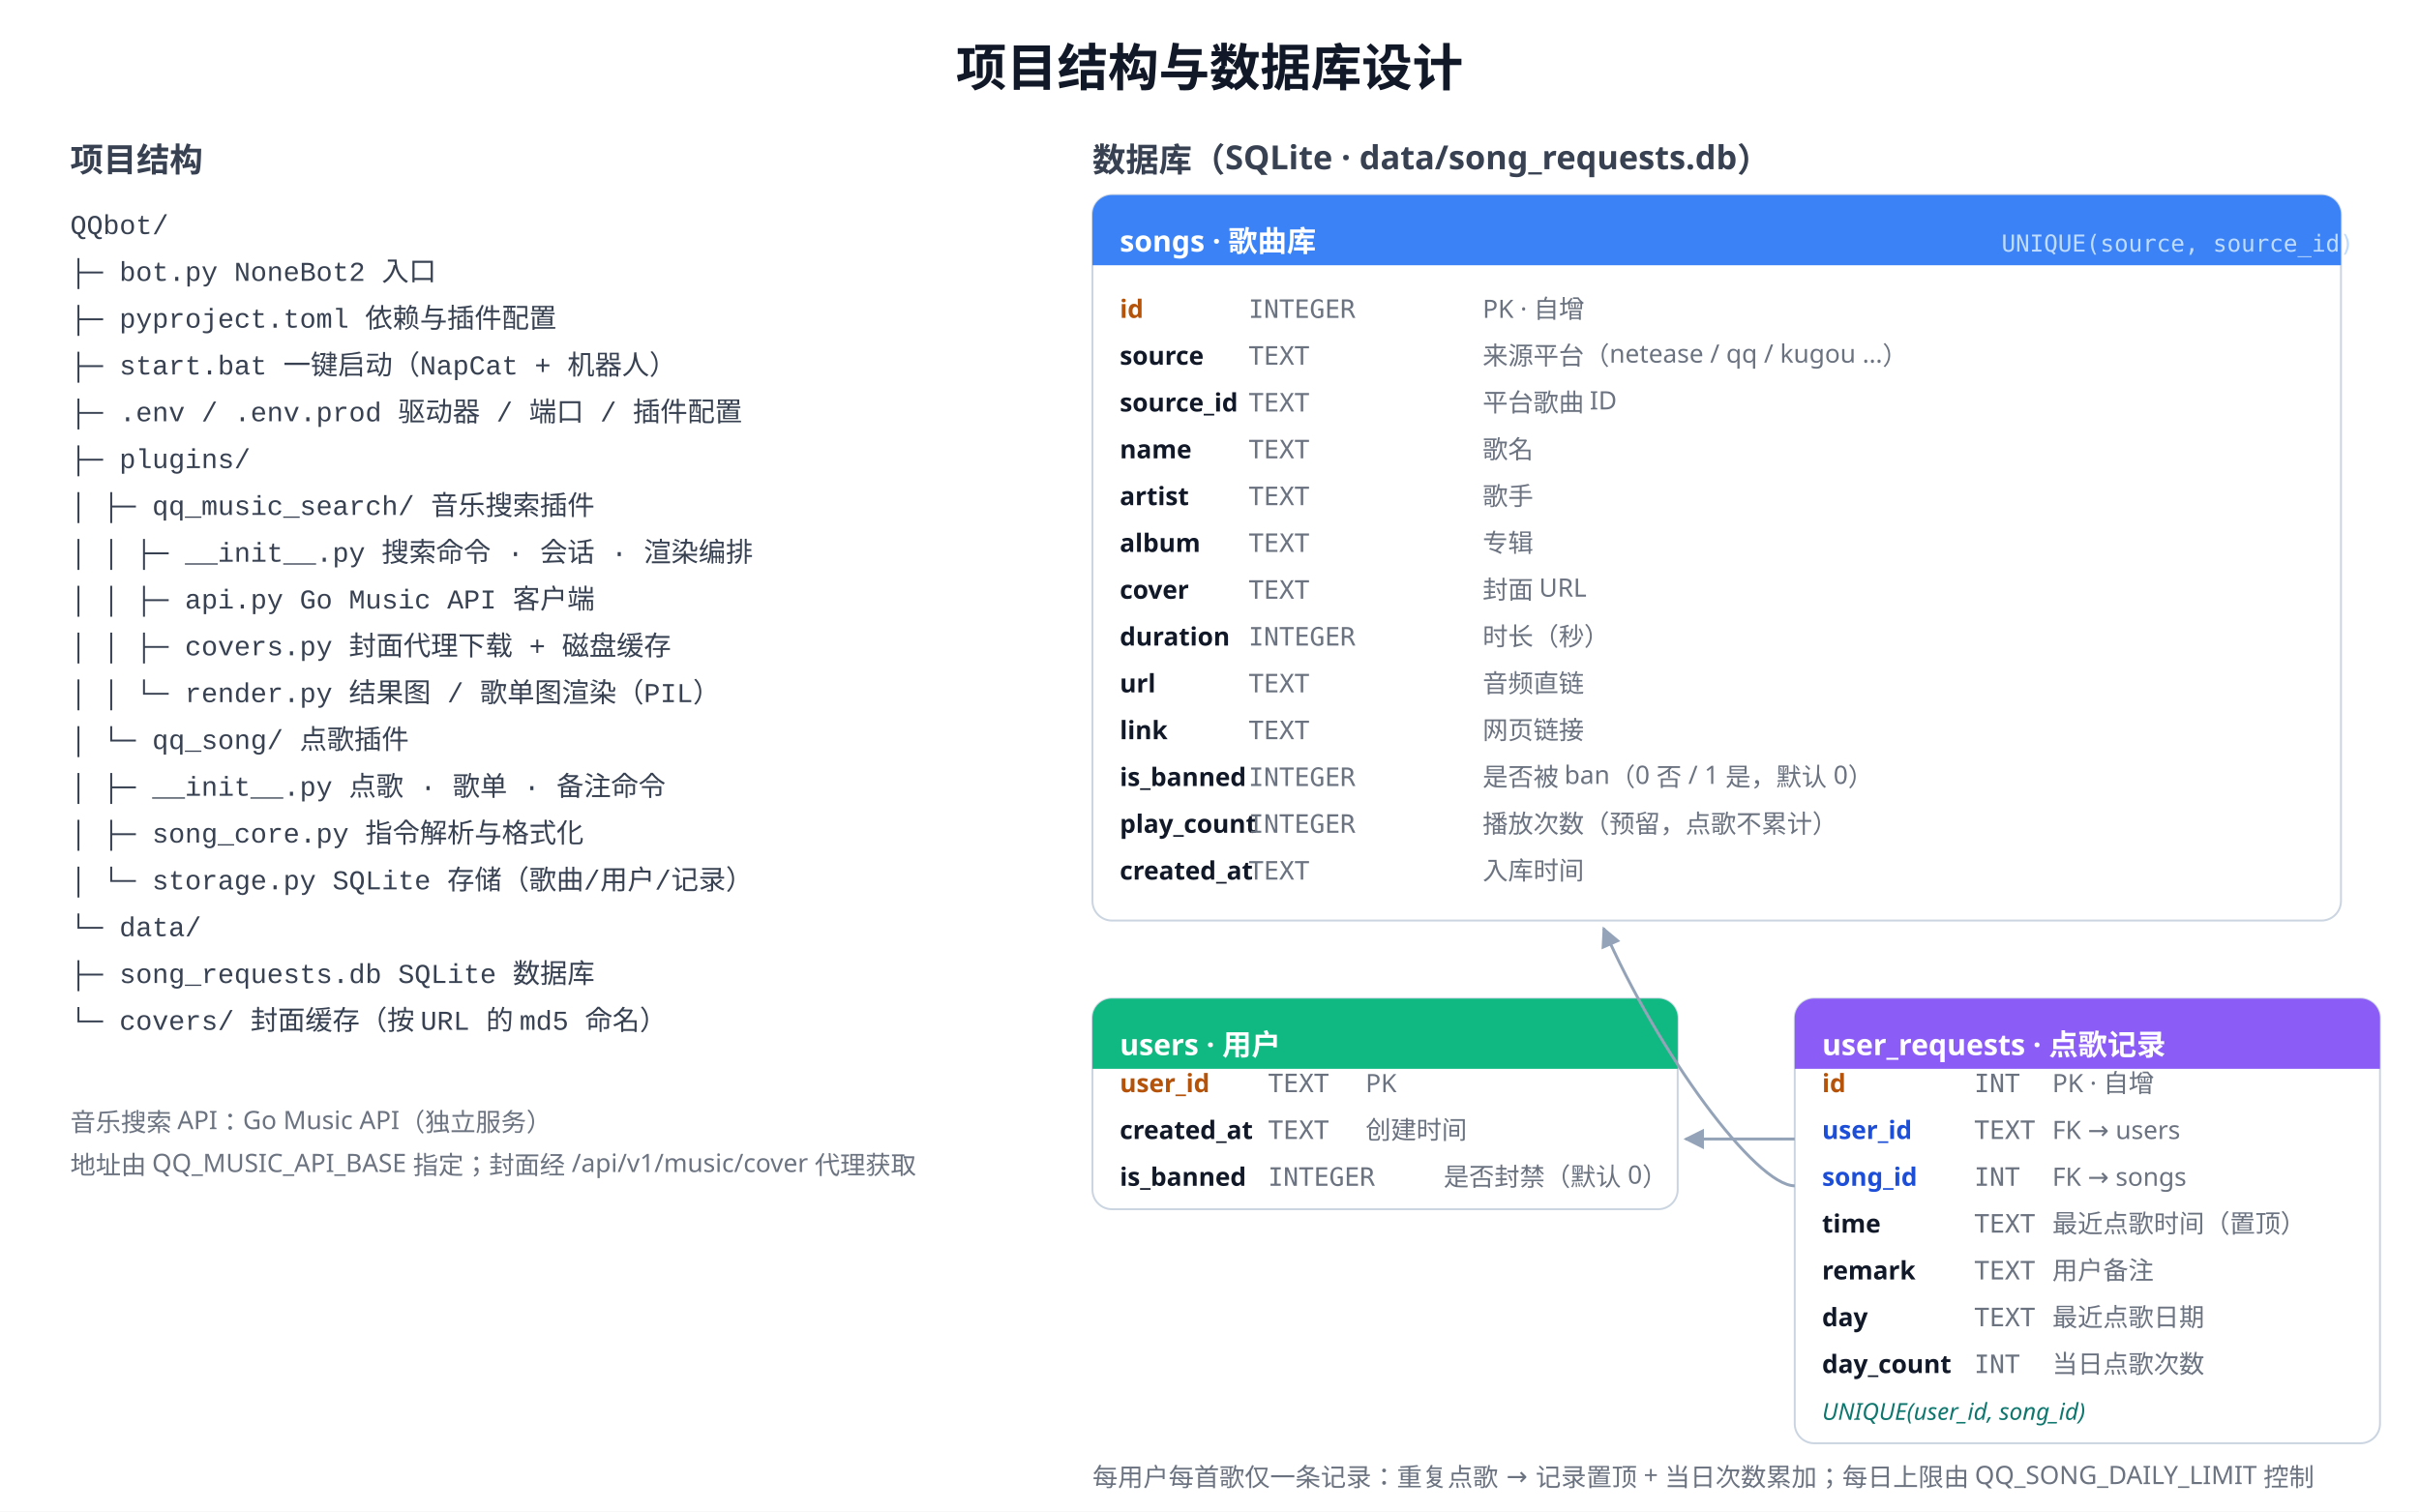
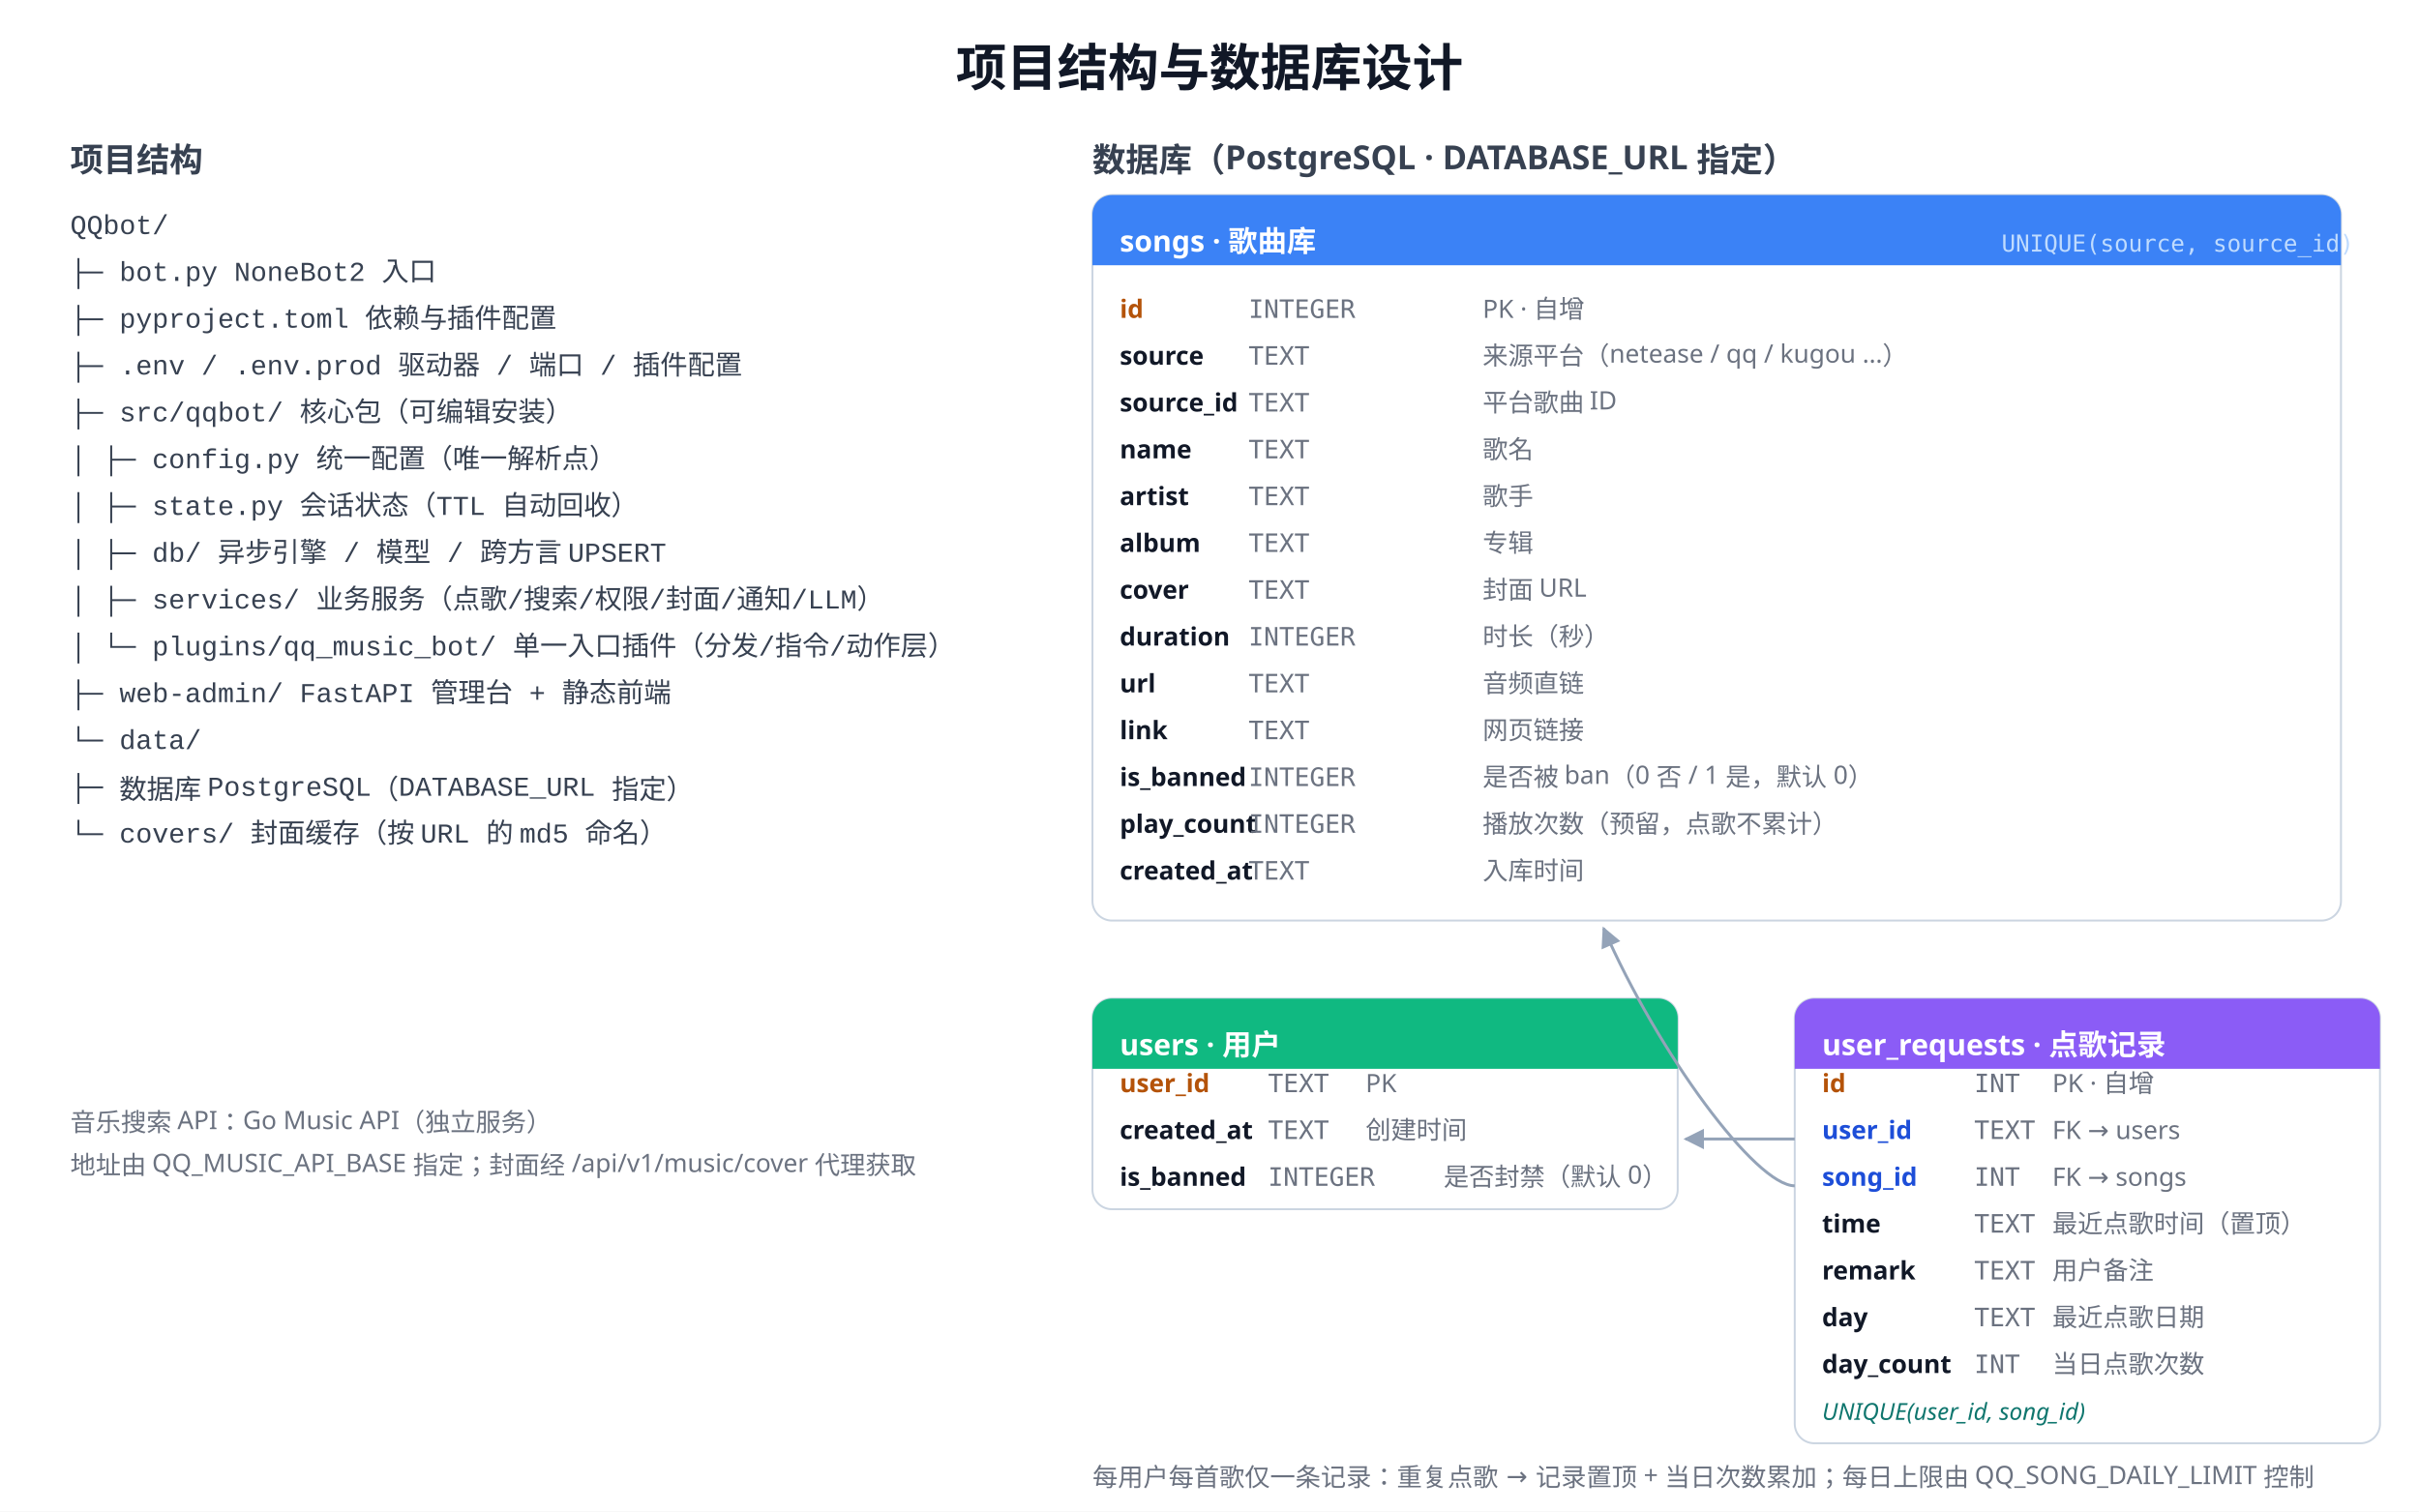
<svg xmlns="http://www.w3.org/2000/svg" width="1240" height="775" viewBox="0 0 1240 775">
  <defs>
    <marker id="arrow" viewBox="0 0 10 10" refX="9" refY="5" markerWidth="7" markerHeight="7" orient="auto-start-reverse">
      <path d="M 0 0 L 10 5 L 0 10 z" fill="#94a3b8" />
    </marker>
  </defs>
  <rect width="1240" height="775" fill="#ffffff" />
  <text x="620" y="44" text-anchor="middle" font-size="26" font-weight="700" fill="#111827" font-family="'Noto Sans SC','PingFang SC','Microsoft YaHei',sans-serif">项目结构与数据库设计</text>
  <text x="36" y="88" font-size="17" font-weight="700" fill="#374151" font-family="'Noto Sans SC','PingFang SC','Microsoft YaHei',sans-serif">项目结构</text>
  <text x="36" y="120" font-size="14" fill="#374151" font-family="ui-monospace,SFMono-Regular,Consolas,'Liberation Mono',monospace">
    <tspan x="36" dy="0">QQbot/</tspan>
    <tspan x="36" dy="24">├─ bot.py                  NoneBot2 入口</tspan>
    <tspan x="36" dy="24">├─ pyproject.toml          依赖与插件配置</tspan>
-     <tspan x="36" dy="24">├─ start.bat               一键启动（NapCat + 机器人）</tspan>
    <tspan x="36" dy="24">├─ .env / .env.prod        驱动器 / 端口 / 插件配置</tspan>
-     <tspan x="36" dy="24">├─ plugins/</tspan>
-     <tspan x="36" dy="24">│  ├─ qq_music_search/     音乐搜索插件</tspan>
-     <tspan x="36" dy="24">│  │  ├─ __init__.py       搜索命令 · 会话 · 渲染编排</tspan>
-     <tspan x="36" dy="24">│  │  ├─ api.py            Go Music API 客户端</tspan>
-     <tspan x="36" dy="24">│  │  ├─ covers.py         封面代理下载 + 磁盘缓存</tspan>
-     <tspan x="36" dy="24">│  │  └─ render.py         结果图 / 歌单图渲染（PIL）</tspan>
-     <tspan x="36" dy="24">│  └─ qq_song/             点歌插件</tspan>
-     <tspan x="36" dy="24">│     ├─ __init__.py       点歌 · 歌单 · 备注命令</tspan>
-     <tspan x="36" dy="24">│     ├─ song_core.py      指令解析与格式化</tspan>
-     <tspan x="36" dy="24">│     └─ storage.py        SQLite 存储（歌曲/用户/记录）</tspan>
+     <tspan x="36" dy="24">├─ src/qqbot/              核心包（可编辑安装）</tspan>
+     <tspan x="36" dy="24">│  ├─ config.py            统一配置（唯一解析点）</tspan>
+     <tspan x="36" dy="24">│  ├─ state.py             会话状态（TTL 自动回收）</tspan>
+     <tspan x="36" dy="24">│  ├─ db/                  异步引擎 / 模型 / 跨方言 UPSERT</tspan>
+     <tspan x="36" dy="24">│  ├─ services/            业务服务（点歌/搜索/权限/封面/通知/LLM）</tspan>
+     <tspan x="36" dy="24">│  └─ plugins/qq_music_bot/ 单一入口插件（分发/指令/动作层）</tspan>
+     <tspan x="36" dy="24">├─ web-admin/              FastAPI 管理台 + 静态前端</tspan>
    <tspan x="36" dy="24">└─ data/</tspan>
-     <tspan x="36" dy="24">   ├─ song_requests.db     SQLite 数据库</tspan>
+     <tspan x="36" dy="24">   ├─ 数据库                 PostgreSQL（DATABASE_URL 指定）</tspan>
    <tspan x="36" dy="24">   └─ covers/              封面缓存（按 URL 的 md5 命名）</tspan>
  </text>
  <text x="36" y="580" font-size="13" fill="#6b7280" font-family="'Noto Sans SC','PingFang SC','Microsoft YaHei',sans-serif">音乐搜索 API：Go Music API（独立服务）</text>
  <text x="36" y="602" font-size="13" fill="#6b7280" font-family="'Noto Sans SC','PingFang SC','Microsoft YaHei',sans-serif">地址由 QQ_MUSIC_API_BASE 指定；封面经 /api/v1/music/cover 代理获取</text>
-   <text x="560" y="88" font-size="17" font-weight="700" fill="#374151" font-family="'Noto Sans SC','PingFang SC','Microsoft YaHei',sans-serif">数据库（SQLite · data/song_requests.db）</text>
+   <text x="560" y="88" font-size="17" font-weight="700" fill="#374151" font-family="'Noto Sans SC','PingFang SC','Microsoft YaHei',sans-serif">数据库（PostgreSQL · DATABASE_URL 指定）</text>
  <g>
    <rect x="560" y="100" width="640" height="372" rx="10" fill="#ffffff" stroke="#cbd5e1" />
    <path d="M560 110 a10 10 0 0 1 10 -10 h620 a10 10 0 0 1 10 10 v26 h-640 z" fill="#3b82f6" />
    <text x="574" y="129" font-size="15" font-weight="700" fill="#ffffff" font-family="'Noto Sans SC','PingFang SC','Microsoft YaHei',sans-serif">songs · 歌曲库</text>
    <text x="1026" y="129" font-size="12" fill="#bfdbfe" font-family="ui-monospace,Consolas,monospace">UNIQUE(source, source_id)</text>
    <g font-family="'Noto Sans SC','PingFang SC','Microsoft YaHei',sans-serif" font-size="13">
      <text x="574" y="163" font-weight="700" fill="#b45309">id</text>
      <text x="640" y="163" fill="#6b7280" font-family="ui-monospace,Consolas,monospace">INTEGER</text>
      <text x="760" y="163" fill="#6b7280">PK · 自增</text>
      <text x="574" y="187" font-weight="700" fill="#111827">source</text>
      <text x="640" y="187" fill="#6b7280" font-family="ui-monospace,Consolas,monospace">TEXT</text>
      <text x="760" y="187" fill="#6b7280">来源平台（netease / qq / kugou …）</text>
      <text x="574" y="211" font-weight="700" fill="#111827">source_id</text>
      <text x="640" y="211" fill="#6b7280" font-family="ui-monospace,Consolas,monospace">TEXT</text>
      <text x="760" y="211" fill="#6b7280">平台歌曲 ID</text>
      <text x="574" y="235" font-weight="700" fill="#111827">name</text>
      <text x="640" y="235" fill="#6b7280" font-family="ui-monospace,Consolas,monospace">TEXT</text>
      <text x="760" y="235" fill="#6b7280">歌名</text>
      <text x="574" y="259" font-weight="700" fill="#111827">artist</text>
      <text x="640" y="259" fill="#6b7280" font-family="ui-monospace,Consolas,monospace">TEXT</text>
      <text x="760" y="259" fill="#6b7280">歌手</text>
      <text x="574" y="283" font-weight="700" fill="#111827">album</text>
      <text x="640" y="283" fill="#6b7280" font-family="ui-monospace,Consolas,monospace">TEXT</text>
      <text x="760" y="283" fill="#6b7280">专辑</text>
      <text x="574" y="307" font-weight="700" fill="#111827">cover</text>
      <text x="640" y="307" fill="#6b7280" font-family="ui-monospace,Consolas,monospace">TEXT</text>
      <text x="760" y="307" fill="#6b7280">封面 URL</text>
      <text x="574" y="331" font-weight="700" fill="#111827">duration</text>
      <text x="640" y="331" fill="#6b7280" font-family="ui-monospace,Consolas,monospace">INTEGER</text>
      <text x="760" y="331" fill="#6b7280">时长（秒）</text>
      <text x="574" y="355" font-weight="700" fill="#111827">url</text>
      <text x="640" y="355" fill="#6b7280" font-family="ui-monospace,Consolas,monospace">TEXT</text>
      <text x="760" y="355" fill="#6b7280">音频直链</text>
      <text x="574" y="379" font-weight="700" fill="#111827">link</text>
      <text x="640" y="379" fill="#6b7280" font-family="ui-monospace,Consolas,monospace">TEXT</text>
      <text x="760" y="379" fill="#6b7280">网页链接</text>
      <text x="574" y="403" font-weight="700" fill="#111827">is_banned</text>
      <text x="640" y="403" fill="#6b7280" font-family="ui-monospace,Consolas,monospace">INTEGER</text>
      <text x="760" y="403" fill="#6b7280">是否被 ban（0 否 / 1 是，默认 0）</text>
      <text x="574" y="427" font-weight="700" fill="#111827">play_count</text>
      <text x="640" y="427" fill="#6b7280" font-family="ui-monospace,Consolas,monospace">INTEGER</text>
      <text x="760" y="427" fill="#6b7280">播放次数（预留，点歌不累计）</text>
      <text x="574" y="451" font-weight="700" fill="#111827">created_at</text>
      <text x="640" y="451" fill="#6b7280" font-family="ui-monospace,Consolas,monospace">TEXT</text>
      <text x="760" y="451" fill="#6b7280">入库时间</text>
    </g>
  </g>
  <g>
    <rect x="560" y="512" width="300" height="108" rx="10" fill="#ffffff" stroke="#cbd5e1" />
    <path d="M560 522 a10 10 0 0 1 10 -10 h280 a10 10 0 0 1 10 10 v26 h-300 z" fill="#10b981" />
    <text x="574" y="541" font-size="15" font-weight="700" fill="#ffffff" font-family="'Noto Sans SC','PingFang SC','Microsoft YaHei',sans-serif">users · 用户</text>
    <text x="574" y="560" font-weight="700" fill="#b45309" font-size="13" font-family="'Noto Sans SC','PingFang SC','Microsoft YaHei',sans-serif">user_id</text>
    <text x="650" y="560" font-size="13" fill="#6b7280" font-family="ui-monospace,Consolas,monospace">TEXT</text>
    <text x="700" y="560" font-size="13" fill="#6b7280" font-family="'Noto Sans SC','PingFang SC','Microsoft YaHei',sans-serif">PK</text>
    <text x="574" y="584" font-size="13" fill="#111827" font-family="'Noto Sans SC','PingFang SC','Microsoft YaHei',sans-serif" font-weight="700">created_at</text>
    <text x="650" y="584" font-size="13" fill="#6b7280" font-family="ui-monospace,Consolas,monospace">TEXT</text>
    <text x="700" y="584" font-size="13" fill="#6b7280" font-family="'Noto Sans SC','PingFang SC','Microsoft YaHei',sans-serif">创建时间</text>
    <text x="574" y="608" font-size="13" fill="#111827" font-family="'Noto Sans SC','PingFang SC','Microsoft YaHei',sans-serif" font-weight="700">is_banned</text>
    <text x="650" y="608" font-size="13" fill="#6b7280" font-family="ui-monospace,Consolas,monospace">INTEGER</text>
    <text x="740" y="608" font-size="13" fill="#6b7280" font-family="'Noto Sans SC','PingFang SC','Microsoft YaHei',sans-serif">是否封禁（默认 0）</text>
  </g>
  <g>
    <rect x="920" y="512" width="300" height="228" rx="10" fill="#ffffff" stroke="#cbd5e1" />
    <path d="M920 522 a10 10 0 0 1 10 -10 h280 a10 10 0 0 1 10 10 v26 h-300 z" fill="#8b5cf6" />
    <text x="934" y="541" font-size="15" font-weight="700" fill="#ffffff" font-family="'Noto Sans SC','PingFang SC','Microsoft YaHei',sans-serif">user_requests · 点歌记录</text>
    <g font-size="13" font-family="'Noto Sans SC','PingFang SC','Microsoft YaHei',sans-serif">
      <text x="934" y="560" font-weight="700" fill="#b45309">id</text>
      <text x="1012" y="560" fill="#6b7280" font-family="ui-monospace,Consolas,monospace">INT</text>
      <text x="1052" y="560" fill="#6b7280">PK · 自增</text>
      <text x="934" y="584" font-weight="700" fill="#1d4ed8">user_id</text>
      <text x="1012" y="584" fill="#6b7280" font-family="ui-monospace,Consolas,monospace">TEXT</text>
      <text x="1052" y="584" fill="#6b7280">FK → users</text>
      <text x="934" y="608" font-weight="700" fill="#1d4ed8">song_id</text>
      <text x="1012" y="608" fill="#6b7280" font-family="ui-monospace,Consolas,monospace">INT</text>
      <text x="1052" y="608" fill="#6b7280">FK → songs</text>
      <text x="934" y="632" font-weight="700" fill="#111827">time</text>
      <text x="1012" y="632" fill="#6b7280" font-family="ui-monospace,Consolas,monospace">TEXT</text>
      <text x="1052" y="632" fill="#6b7280">最近点歌时间（置顶）</text>
      <text x="934" y="656" font-weight="700" fill="#111827">remark</text>
      <text x="1012" y="656" fill="#6b7280" font-family="ui-monospace,Consolas,monospace">TEXT</text>
      <text x="1052" y="656" fill="#6b7280">用户备注</text>
      <text x="934" y="680" font-weight="700" fill="#111827">day</text>
      <text x="1012" y="680" fill="#6b7280" font-family="ui-monospace,Consolas,monospace">TEXT</text>
      <text x="1052" y="680" fill="#6b7280">最近点歌日期</text>
      <text x="934" y="704" font-weight="700" fill="#111827">day_count</text>
      <text x="1012" y="704" fill="#6b7280" font-family="ui-monospace,Consolas,monospace">INT</text>
      <text x="1052" y="704" fill="#6b7280">当日点歌次数</text>
      <text x="934" y="728" font-size="12" fill="#0f766e" font-style="italic" font-family="'Noto Sans SC','PingFang SC','Microsoft YaHei',sans-serif">UNIQUE(user_id, song_id)</text>
    </g>
  </g>
  <path d="M920 584 H 864" stroke="#94a3b8" stroke-width="1.5" fill="none" marker-end="url(#arrow)" />
  <path d="M920 608 C 900 608 850 540 822 476" stroke="#94a3b8" stroke-width="1.5" fill="none" marker-end="url(#arrow)" />
  <text x="560" y="762" font-size="13" fill="#6b7280" font-family="'Noto Sans SC','PingFang SC','Microsoft YaHei',sans-serif">每用户每首歌仅一条记录：重复点歌 → 记录置顶 + 当日次数累加；每日上限由 QQ_SONG_DAILY_LIMIT 控制</text>
</svg>
